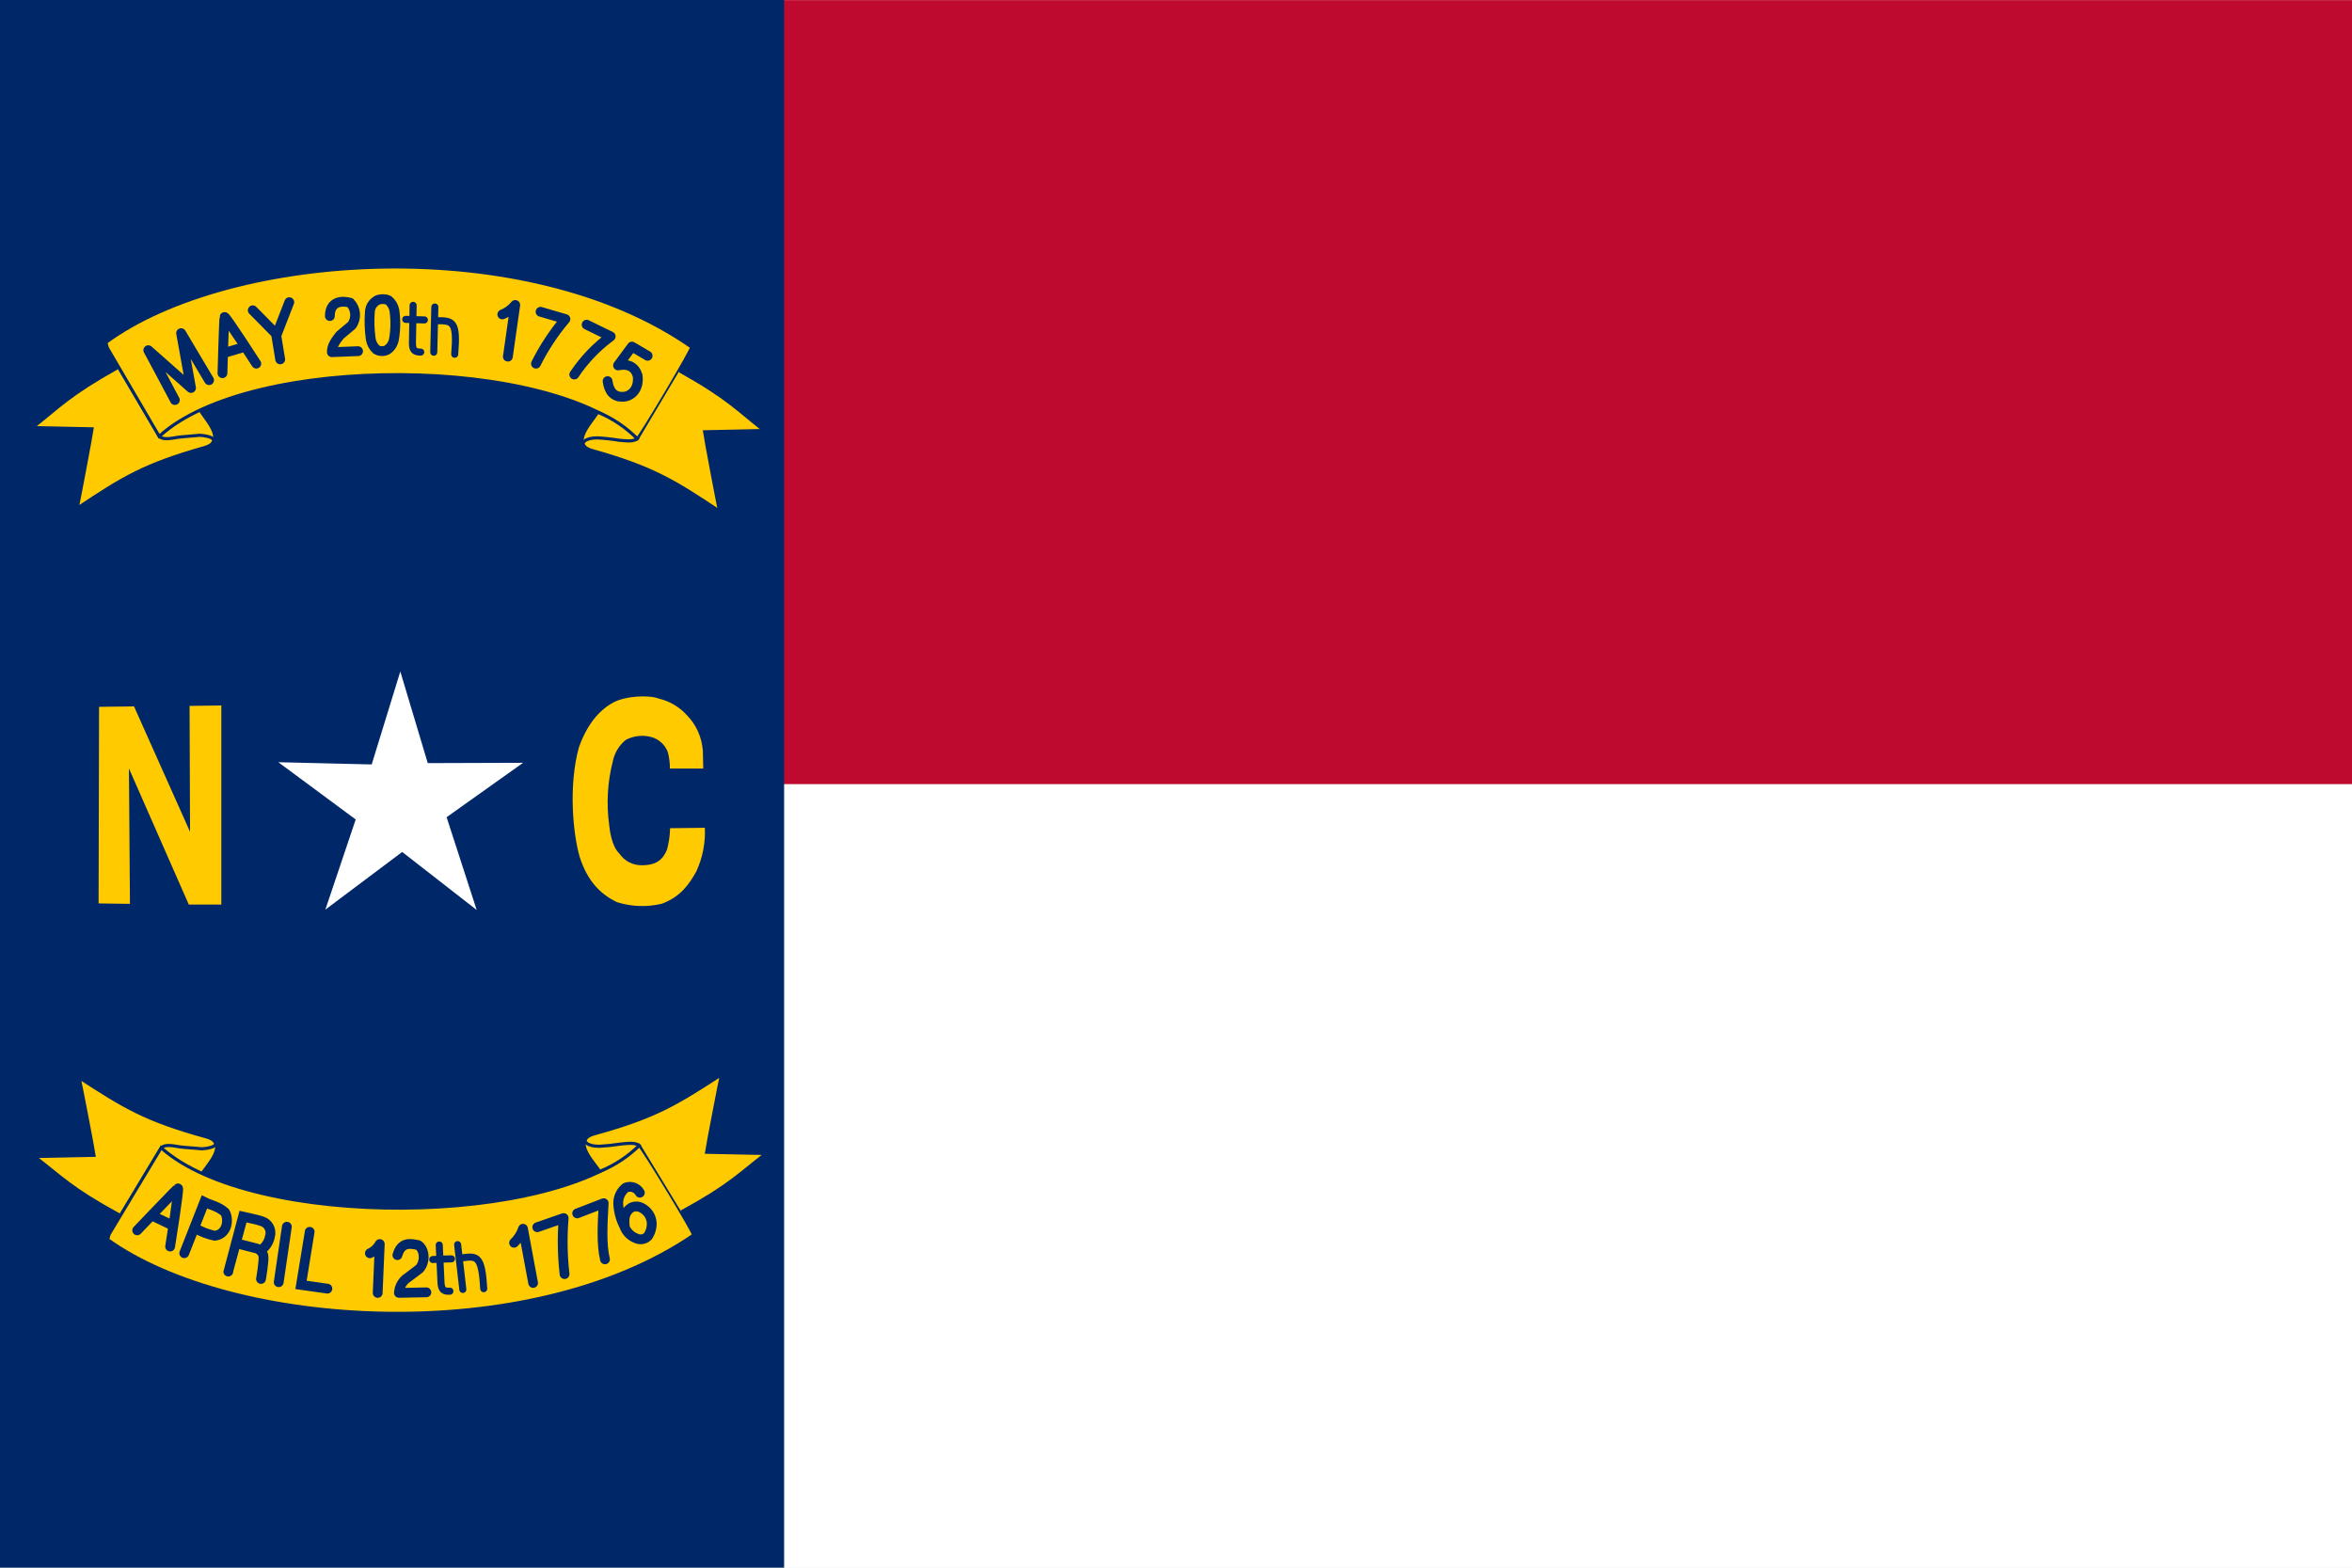
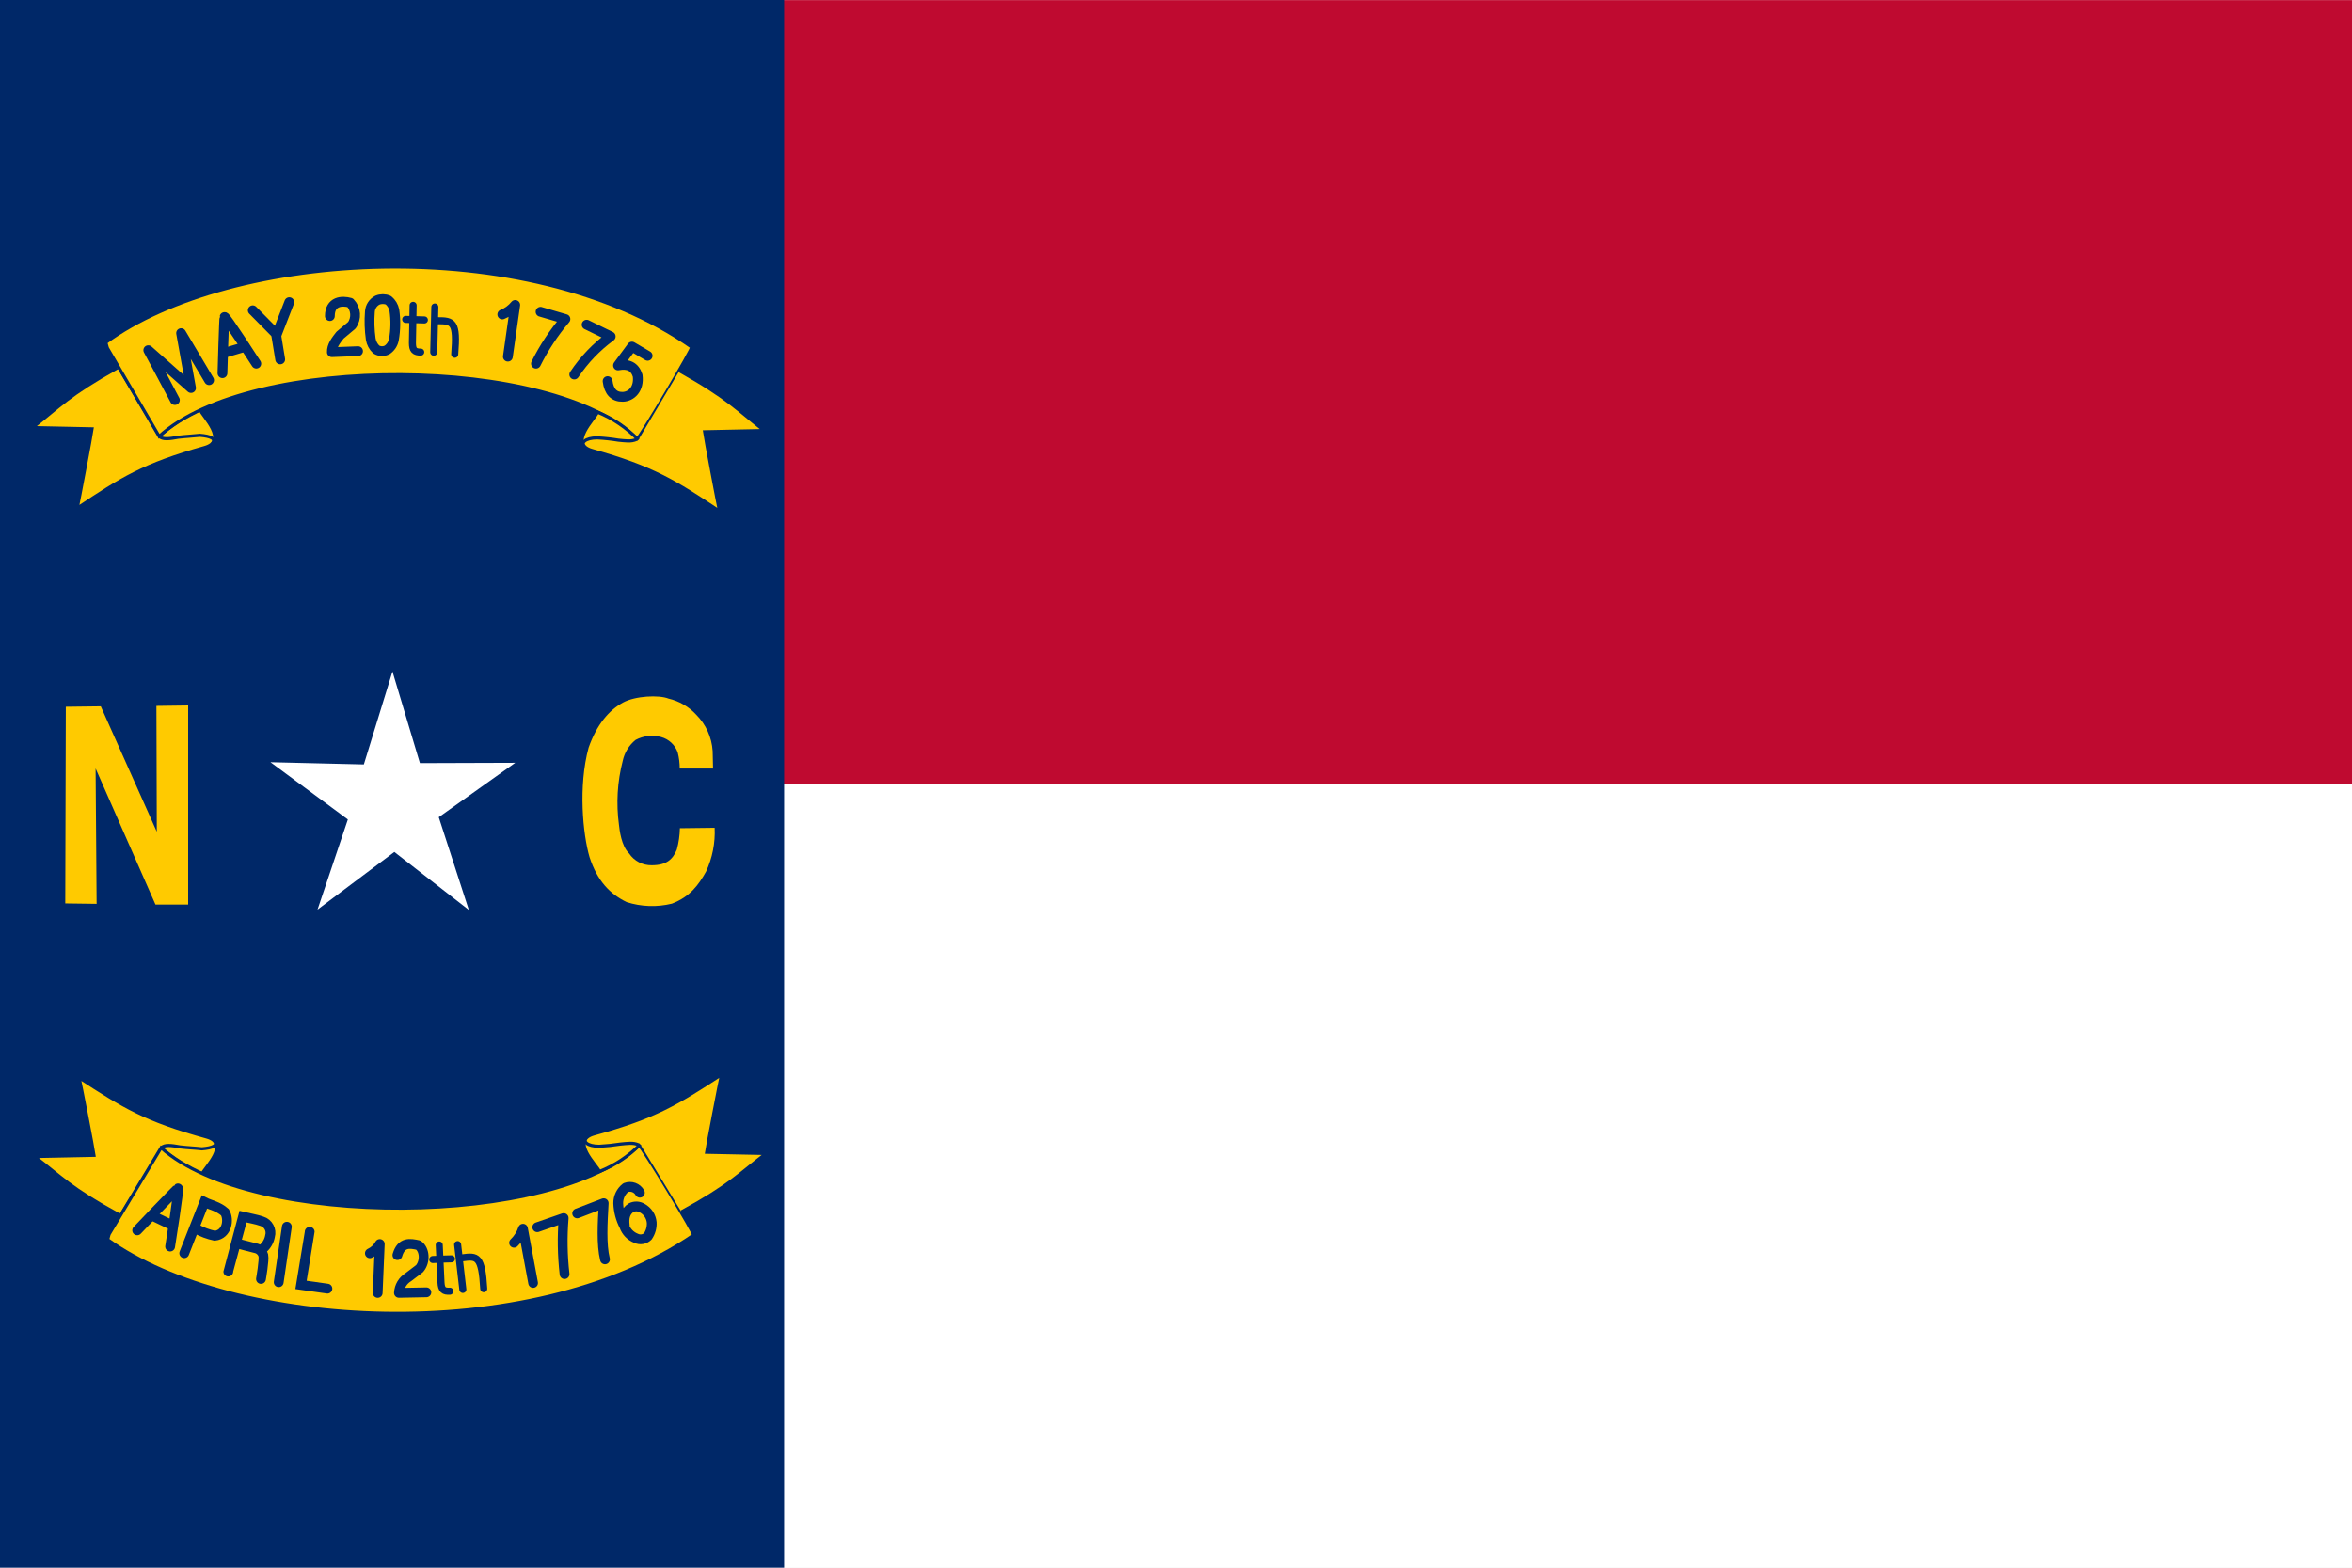
<svg xmlns="http://www.w3.org/2000/svg" width="600" height="400" viewBox="0 0 600 400">
  <rect y="0.03" width="600" height="200.05" fill="#bf0a30" />
  <rect y="200.14" width="600" height="199.86" fill="#fff" />
  <rect width="200.03" height="400" fill="#002868" />
  <path d="M29.92,93.85c-12.51,7-14.78,9.89-21.63,15.25l15.2.32c-.18,1.41-3.5,19-3.81,20.28,11.44-7.61,16.87-11.09,32.48-15.49,6.2-1.72-.49-8-1.14-9.7a40.06,40.06,0,0,0-10.62,7" fill="#ffca00" stroke="#002868" stroke-width="0.8" fill-rule="evenodd" />
  <path d="M40.6,111.33C63.91,90,141.05,90.49,162.53,112c.69-.25,14.59-23.7,13.9-23.45C134.25,59,58.67,64.06,27,87.38l.38,1.39Z" fill="#ffca00" stroke="#002868" stroke-width="0.8" fill-rule="evenodd" />
  <path d="M44.61,102.07c-.12-.31-6.78-12.72-6.78-12.72L48.73,99l-2.53-14,7.14,12" fill="none" stroke="#002868" stroke-linecap="round" stroke-linejoin="round" stroke-width="2.5" />
  <path d="M84.15,80.64c0-3.8,3.09-4,5.18-3.4A4.5,4.5,0,0,1,89.74,83l-3,2.52c-1,1.27-2.15,2.73-2.08,4.34l6.68-.26" fill="none" stroke="#002868" stroke-linecap="round" stroke-linejoin="round" stroke-width="2.5" />
  <path d="M96.27,76.59a3.54,3.54,0,0,0-1.91,2.93,31.73,31.73,0,0,0,.22,7A4.64,4.64,0,0,0,96,89.18a2.79,2.79,0,0,0,2.78.08,4.1,4.1,0,0,0,1.71-2.63,23.42,23.42,0,0,0,.11-7.48,4.4,4.4,0,0,0-1.53-2.55A3.61,3.61,0,0,0,96.27,76.59Z" fill="none" stroke="#002868" stroke-linecap="round" stroke-linejoin="round" stroke-width="2.5" />
  <path d="M128.14,80.23a8.13,8.13,0,0,0,3.3-2.42L129.56,91" fill="none" stroke="#002868" stroke-linecap="round" stroke-linejoin="round" stroke-width="2.5" />
  <path d="M137.9,79.55c.15.06,6.34,1.86,6.34,1.86a56.31,56.31,0,0,0-7.51,11.38" fill="none" stroke="#002868" stroke-linecap="round" stroke-linejoin="round" stroke-width="2.5" />
  <path d="M149.65,82.84l6.14,3a38.78,38.78,0,0,0-9.29,9.72" fill="none" stroke="#002868" stroke-linecap="round" stroke-linejoin="round" stroke-width="2.5" />
  <path d="M165.21,90.78l-4-2.35-3.55,4.81c2.55-.5,4.27.27,5,2.59.45,3.41-1.59,5.36-3.8,5.42s-3.53-1.33-3.86-4" fill="none" stroke="#002868" stroke-linecap="round" stroke-linejoin="round" stroke-width="2.5" />
  <path d="M56.75,95.22s.39-14.34.53-14.33c.07-.58,8.1,11.89,8.1,11.89h0" fill="none" stroke="#002868" stroke-linecap="round" stroke-linejoin="round" stroke-width="2.5" />
  <path d="M57,90.11l5.46-1.61" fill="none" stroke="#002868" stroke-linecap="round" stroke-linejoin="round" stroke-width="2.5" />
-   <path d="M25.15,230.51l8,.11-.26-34.55L48.16,230.8h8.3V180l-8.1.11.12,32.13-14.29-32-8.92.11Z" fill="#ffca00" fill-rule="evenodd" />
-   <path d="M170.9,196.1h8.5l-.1-4.47a14.44,14.44,0,0,0-4.19-9.27,13.85,13.85,0,0,0-7.07-4.11c-2.47-1-8.53-.68-11.61,1-3.64,2-6.71,5.66-8.77,11.5-2.69,9.83-1.47,22.14.23,27.94,2,6.14,5.22,9.41,9.46,11.48a21.21,21.21,0,0,0,11.55.4c4.69-1.78,6.84-4.86,8.7-8.15a23.92,23.92,0,0,0,2.21-11.21l-8.87.11a22.76,22.76,0,0,1-.78,5.45c-1,2.42-2.55,4-6.4,4a6.79,6.79,0,0,1-5.77-3c-2-1.88-2.46-6.1-2.59-7.29a42.31,42.31,0,0,1,.95-16.31,9.38,9.38,0,0,1,3.29-5.38,8.88,8.88,0,0,1,6.52-.73,6.23,6.23,0,0,1,4.22,3.91A16.55,16.55,0,0,1,170.9,196.1Z" fill="#ffca00" fill-rule="evenodd" />
-   <path d="M121.6,232.18l-19-14.8L83,232.09l7.74-23L71,194.48l23.82.57,7.3-23.72,7,23.38,24.32-.08-19.51,13.88Z" fill="#fff" fill-rule="evenodd" />
+   <path d="M16.65,230.51l8,.11-.26-34.55L39.66,230.8H48V180l-8.1.11L40,212.22l-14.29-32-8.92.11Z" fill="#ffca00" fill-rule="evenodd" />
+   <path d="M173.4,196.1h8.5l-.1-4.47a14.44,14.44,0,0,0-4.19-9.27,13.85,13.85,0,0,0-7.07-4.11c-2.47-1-8.53-.68-11.61,1-3.64,2-6.71,5.66-8.77,11.5-2.69,9.83-1.47,22.14.23,27.94,2,6.14,5.22,9.41,9.46,11.48a21.21,21.21,0,0,0,11.55.4c4.69-1.78,6.84-4.86,8.7-8.15a23.92,23.92,0,0,0,2.21-11.21l-8.87.11a22.76,22.76,0,0,1-.78,5.45c-1,2.42-2.55,4-6.4,4a6.79,6.79,0,0,1-5.77-3c-2-1.88-2.46-6.1-2.59-7.29a42.31,42.31,0,0,1,.95-16.31,9.38,9.38,0,0,1,3.29-5.38,8.88,8.88,0,0,1,6.52-.73,6.23,6.23,0,0,1,4.22,3.91A16.55,16.55,0,0,1,173.4,196.1Z" fill="#ffca00" fill-rule="evenodd" />
+   <path d="M119.6,232.18l-19-14.8L81,232.09l7.74-23L69,194.48l23.82.57,7.3-23.72,7,23.38,24.32-.08-19.51,13.88Z" fill="#fff" fill-rule="evenodd" />
  <path d="M40.67,111.34c.83.86,2.49.65,4.78.22,1.83-.22,3.91-.31,5.54-.5,2.72.22,4.27.86,3.15,2.14" fill="none" stroke="#002868" stroke-width="0.8" />
  <path d="M173.32,94.6c12.5,7,14.77,9.9,21.62,15.25l-15.2.32c.18,1.41,3.5,19,3.82,20.28-11.45-7.6-16.88-11.09-32.49-15.49-6.2-1.72.72-8.13,1.36-9.81a30.45,30.45,0,0,1,10.41,7.08" fill="#ffca00" stroke="#002868" stroke-width="0.8" fill-rule="evenodd" />
  <path d="M162.39,112.1c-1.41.65-2.86.36-4.61.21a49.14,49.14,0,0,0-5.42-.59c-3.13,0-4.26,1.33-3.27,2.24" fill="none" stroke="#002868" stroke-width="0.8" />
  <path d="M103.5,81.49c2.42.05,4.76.14,4.76.14" fill="none" stroke="#002868" stroke-linecap="round" stroke-linejoin="round" stroke-width="1.8" />
  <path d="M110.93,78.33l-.28,11.54" fill="none" stroke="#002868" stroke-linecap="round" stroke-linejoin="round" stroke-width="1.8" />
  <path d="M116,90.39c.67-8.28-.41-8.57-4.41-8.56" fill="none" stroke="#002868" stroke-linecap="round" stroke-linejoin="round" stroke-width="1.8" />
  <path d="M105.39,77.91l-.18,9.59c0,1.82.54,2.34,2.12,2.34" fill="none" stroke="#002868" stroke-linecap="round" stroke-linejoin="round" stroke-width="1.8" />
  <path d="M64.48,79.17l5.93,6,1.07,6.53" fill="none" stroke="#002868" stroke-linecap="round" stroke-linejoin="round" stroke-width="2.5" />
  <path d="M73.8,77.1l-3.25,8.37" fill="none" stroke="#002868" stroke-linecap="round" stroke-linejoin="round" stroke-width="2.5" />
  <path d="M30.42,310c-12.5-6.83-14.77-9.68-21.63-14.91l15.2-.31c-.18-1.39-3.5-18.62-3.81-19.83,11.44,7.43,16.87,10.84,32.48,15.14,6.21,1.68-.49,7.85-1.13,9.49a40.91,40.91,0,0,1-10.63-6.82" fill="#ffca00" stroke="#002868" stroke-width="0.8" fill-rule="evenodd" />
  <path d="M41.1,292.86c23.31,20.88,100.45,20.39,121.93-.64.7.24,14.59,23.17,13.9,22.93C134.75,344,59.18,339.09,27.46,316.29l.37-1.36Z" fill="#ffca00" stroke="#002868" stroke-width="0.8" fill-rule="evenodd" />
  <path d="M41.17,292.85c.84-.84,2.5-.63,4.78-.21,1.83.22,3.91.3,5.55.49,2.71-.22,4.26-.84,3.15-2.1" fill="none" stroke="#002868" stroke-width="0.8" />
  <path d="M173.82,309.22c12.5-6.83,14.77-9.67,21.62-14.91L180.25,294c.18-1.38,3.5-18.62,3.81-19.83-11.44,7.43-16.87,10.84-32.48,15.14-6.21,1.69.71,8,1.35,9.6A30.47,30.47,0,0,0,163.34,292" fill="#ffca00" stroke="#002868" stroke-width="0.8" fill-rule="evenodd" />
  <path d="M162.89,292.11c-1.4-.63-2.85-.35-4.6-.2a52.41,52.41,0,0,1-5.42.57c-3.14,0-4.27-1.3-3.28-2.19" fill="none" stroke="#002868" stroke-width="0.8" />
  <path d="M101.38,320.25c1-3.45,3.29-3,5.33-2.55,1.64,1.12,1.88,4.18.31,6l-2.87,2.18a5,5,0,0,0-2.38,4l7-.14" fill="none" stroke="#002868" stroke-linecap="round" stroke-linejoin="round" stroke-width="2.5" />
  <path d="M94.36,319.78a5.5,5.5,0,0,0,2.52-2.36l-.53,12.47" fill="none" stroke="#002868" stroke-linecap="round" stroke-linejoin="round" stroke-width="2.5" />
  <path d="M79,314.3c0,.08-2.12,13-2.21,13.55l6.73.95" fill="none" stroke="#002868" stroke-linecap="round" stroke-width="2.5" />
  <path d="M71.1,327.16,73.18,313" fill="none" stroke="#002868" stroke-linecap="round" stroke-linejoin="round" stroke-width="2.5" />
  <path d="M47,319.76l5.14-13.06c1.54.77,3.53,1.08,5.24,2.61,1.11,1.84.6,5.63-2.59,6a16.68,16.68,0,0,1-4.75-1.78" fill="none" stroke="#002868" stroke-linecap="round" stroke-width="2.5" />
  <path d="M131.13,317.11a8.84,8.84,0,0,0,2.29-3.61L136,327.36" fill="none" stroke="#002868" stroke-linecap="round" stroke-linejoin="round" stroke-width="2.47" />
  <path d="M137.06,313.13l6.73-2.34a72.74,72.74,0,0,0,.23,14.3" fill="none" stroke="#002868" stroke-linecap="round" stroke-linejoin="round" stroke-width="2.5" />
  <path d="M147.24,309.6,154,307c-.29,5.09-.61,10.51.33,14.33" fill="none" stroke="#002868" stroke-linecap="round" stroke-linejoin="round" stroke-width="2.5" />
  <path d="M163.23,304.32a2.91,2.91,0,0,0-3.6-1.3,5,5,0,0,0-1.92,4,13.7,13.7,0,0,0,1.54,5.82,5.15,5.15,0,0,0,3,3.11,2.64,2.64,0,0,0,3-.48,5.69,5.69,0,0,0,1-3.55,4.63,4.63,0,0,0-2.44-3.67,2.87,2.87,0,0,0-2.76-.13c-1.63,1-1.92,2.75-1.68,4.57" fill="none" stroke="#002868" stroke-linecap="round" stroke-linejoin="round" stroke-width="2.5" />
  <path d="M110.4,321.37c2.42-.12,4.76-.17,4.76-.17" fill="none" stroke="#002868" stroke-linecap="round" stroke-linejoin="round" stroke-width="1.8" />
  <path d="M112.05,317.67l.45,9.58c.09,1.82.69,2.3,2.27,2.2" fill="none" stroke="#002868" stroke-linecap="round" stroke-linejoin="round" stroke-width="1.8" />
  <path d="M116.74,317.57,118.07,329" fill="none" stroke="#002868" stroke-linecap="round" stroke-linejoin="round" stroke-width="1.8" />
  <path d="M123.4,328.81c-.49-8.29-1.6-8.43-5.56-7.86" fill="none" stroke="#002868" stroke-linecap="round" stroke-linejoin="round" stroke-width="1.8" />
  <path d="M35,313.93s10.3-10.83,10.4-10.71c.45-.41-2,14.84-2,14.84h0" fill="none" stroke="#002868" stroke-linecap="round" stroke-linejoin="round" stroke-width="2.5" />
  <path d="M38.77,310.16l5.35,2.56" fill="none" stroke="#002868" stroke-linecap="round" stroke-linejoin="round" stroke-width="2.5" />
  <path d="M58.24,324.44c0-.08,3.75-14,3.75-14,1.61.39,3.29.63,4.82,1.17a3.09,3.09,0,0,1,2.07,3.82,5.45,5.45,0,0,1-1.82,3.17" fill="none" stroke="#002868" stroke-linecap="round" stroke-width="2.5" />
  <path d="M60.34,317.24l5.13,1.31a2.65,2.65,0,0,1,1.71,1.78c.26,1.14-.6,6-.6,6" fill="none" stroke="#002868" stroke-linecap="round" stroke-linejoin="round" stroke-width="2.5" />
</svg>
